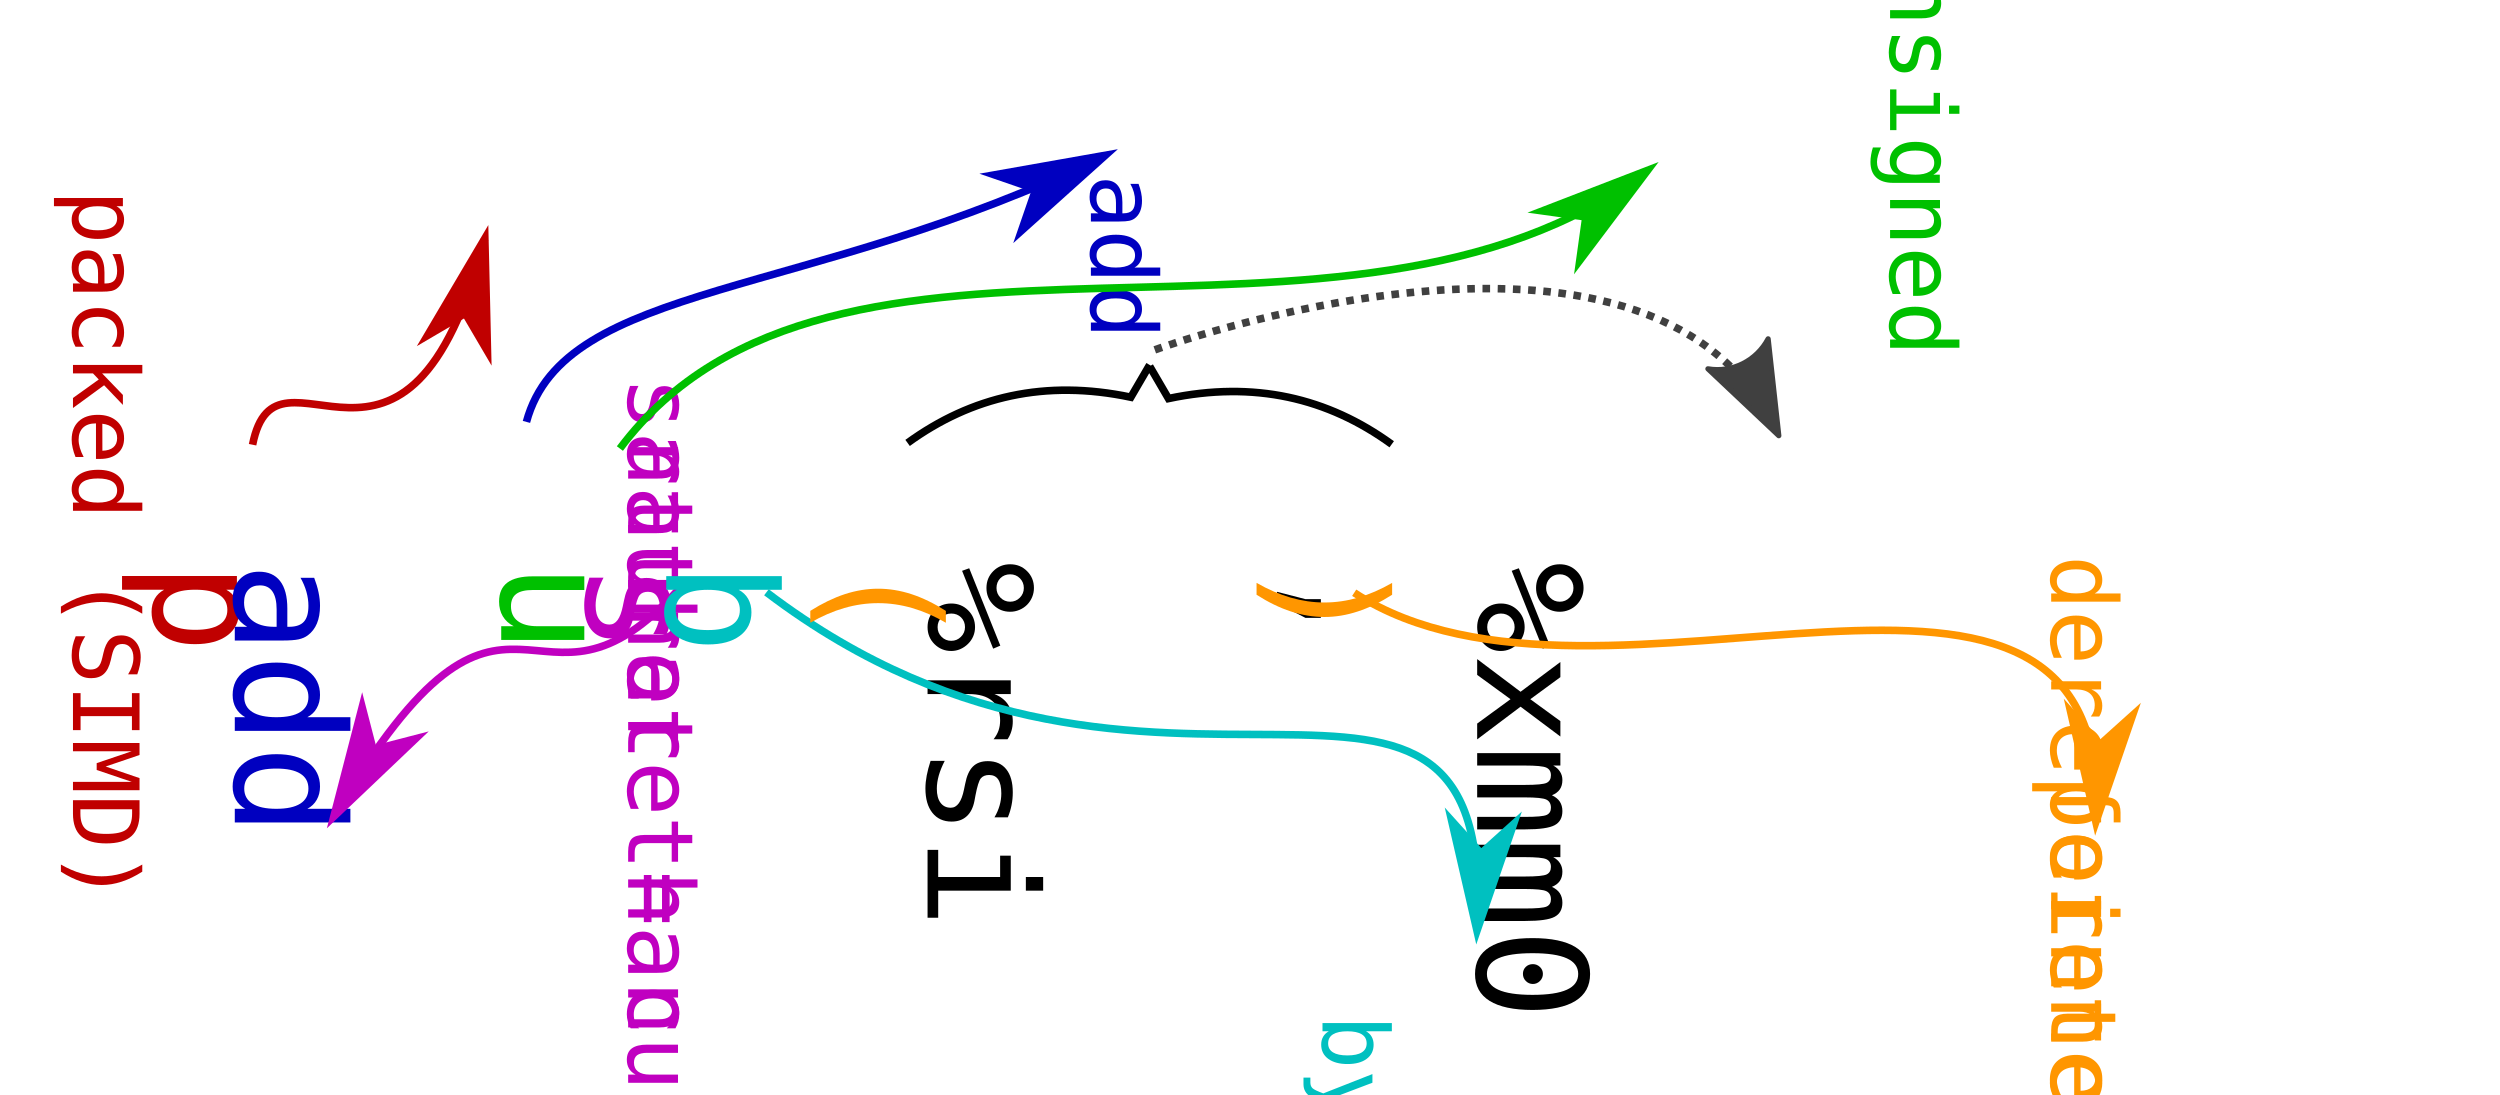
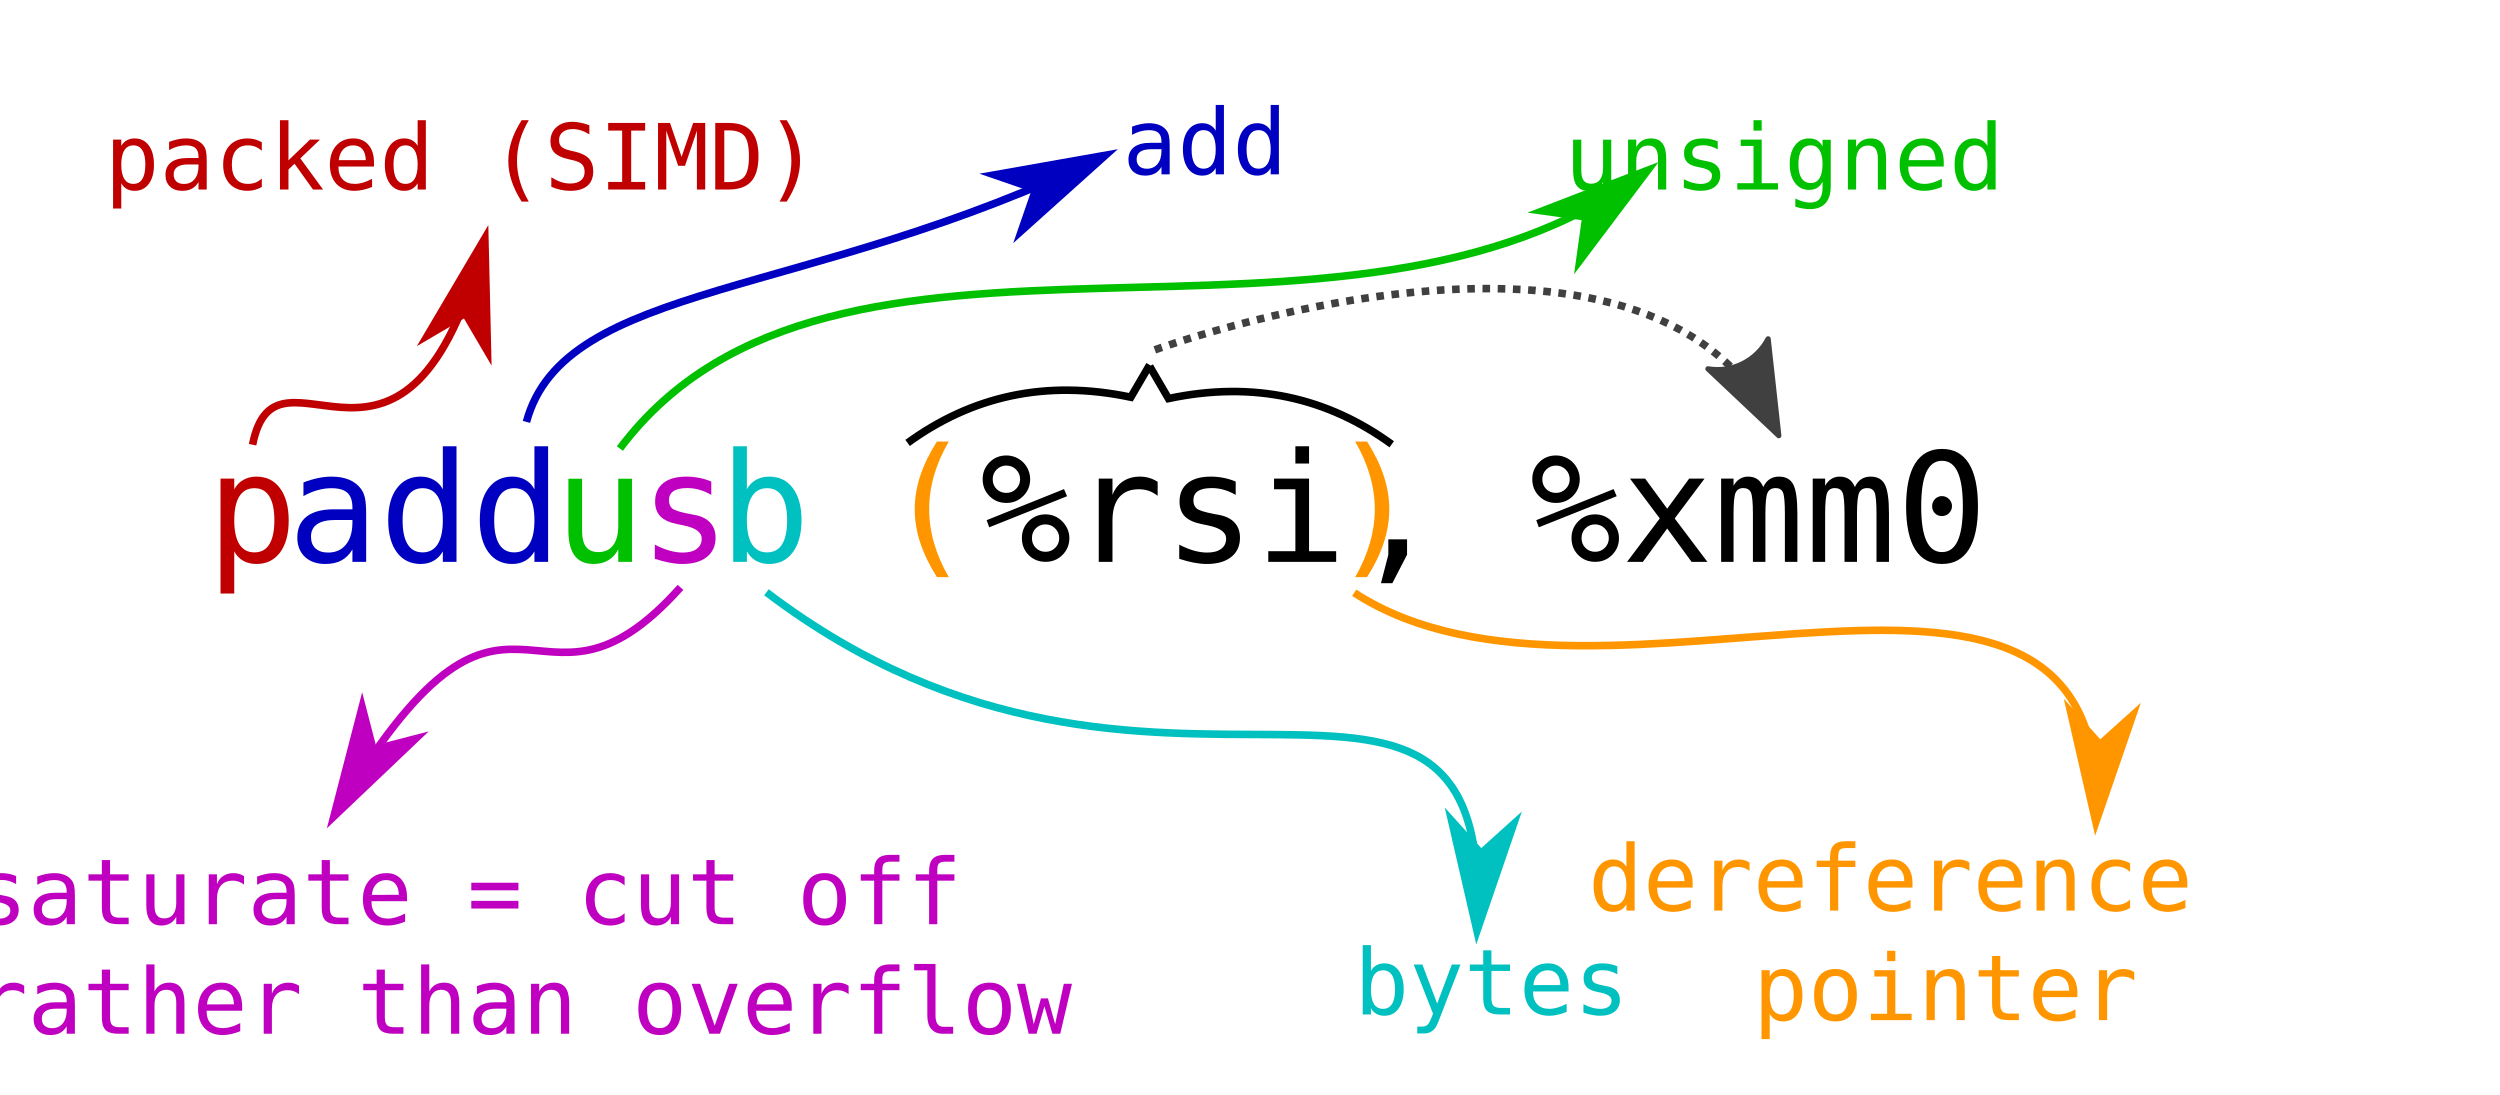
<svg xmlns="http://www.w3.org/2000/svg" width="657.265" height="287.711" id="svg5244" version="1.1">
  <defs id="defs5246">
    <marker style="overflow:visible" id="Arrow2Lend" refX="0" refY="0" orient="auto">
      <path transform="matrix(-1.1,0,0,-1.1,-1.1,0)" d="M 8.719,4.034 -2.207,0.016 8.719,-4.002 c -1.745,2.372 -1.735,5.617 -6e-7,8.035 z" style="fill-rule:evenodd;stroke-width:0.625;stroke-linejoin:round" id="path6253" />
    </marker>
    <marker style="overflow:visible" id="DotM" refX="0" refY="0" orient="auto">
      <path transform="matrix(0.4,0,0,0.4,2.96,0.4)" style="fill-rule:evenodd;stroke:#000000;stroke-width:1pt" d="m -2.5,-1 c 0,2.76 -2.24,5 -5,5 -2.76,0 -5,-2.24 -5,-5 0,-2.76 2.24,-5 5,-5 2.76,0 5,2.24 5,5 z" id="path6296" />
    </marker>
    <marker orient="auto" refY="0" refX="0" id="Arrow1Lstart" style="overflow:visible">
      <path id="path6232" d="M 0,0 5,-5 -12.5,0 5,5 0,0 z" style="fill-rule:evenodd;stroke:#000000;stroke-width:1pt" transform="matrix(0.8,0,0,0.8,10,0)" />
    </marker>
    <marker orient="auto" refY="0" refX="0" id="Arrow1Lend" style="overflow:visible">
      <path id="path6235" d="M 0,0 5,-5 -12.5,0 5,5 0,0 z" style="fill-rule:evenodd;stroke:#000000;stroke-width:1pt" transform="matrix(-0.8,0,0,-0.8,-10,0)" />
    </marker>
    <marker orient="auto" refY="0" refX="0" id="Arrow1Lend-9" style="overflow:visible">
      <path id="path6235-9" d="M 0,0 5,-5 -12.5,0 5,5 0,0 z" style="fill-rule:evenodd;stroke:#000000;stroke-width:1pt" transform="matrix(-0.8,0,0,-0.8,-10,0)" />
    </marker>
    <marker orient="auto" refY="0" refX="0" id="Arrow1Lstartv" style="overflow:visible">
      <path id="path7899" d="M 0,0 5,-5 -12.5,0 5,5 0,0 z" style="fill:#c00000;fill-rule:evenodd;stroke:#c00000;stroke-width:1pt" transform="matrix(0.8,0,0,0.8,10,0)" />
    </marker>
    <marker orient="auto" refY="0" refX="0" id="Arrow1Lstartv-4" style="overflow:visible">
      <path id="path7899-5" d="M 0,0 5,-5 -12.5,0 5,5 0,0 z" style="fill:#c00000;fill-rule:evenodd;stroke:#c00000;stroke-width:1pt" transform="matrix(0.8,0,0,0.8,10,0)" />
    </marker>
    <marker orient="auto" refY="0" refX="0" id="Arrow1LstartvB" style="overflow:visible">
      <path id="path8030" d="M 0,0 5,-5 -12.5,0 5,5 0,0 z" style="fill:#0000c0;fill-rule:evenodd;stroke:#0000c0;stroke-width:1pt" transform="matrix(0.8,0,0,0.8,10,0)" />
    </marker>
    <marker orient="auto" refY="0" refX="0" id="Arrow1LstartvB-1" style="overflow:visible">
      <path id="path8030-0" d="M 0,0 5,-5 -12.5,0 5,5 0,0 z" style="fill:#0000c0;fill-rule:evenodd;stroke:#0000c0;stroke-width:1pt" transform="matrix(0.8,0,0,0.8,10,0)" />
    </marker>
    <marker orient="auto" refY="0" refX="0" id="Arrow1LstartvBF" style="overflow:visible">
      <path id="path8172" d="M 0,0 5,-5 -12.5,0 5,5 0,0 z" style="fill:#00c000;fill-rule:evenodd;stroke:#00c000;stroke-width:1pt" transform="matrix(0.8,0,0,0.8,10,0)" />
    </marker>
    <marker orient="auto" refY="0" refX="0" id="Arrow1Lstartv-1" style="overflow:visible">
      <path id="path7899-2" d="M 0,0 5,-5 -12.5,0 5,5 0,0 z" style="fill:#c00000;fill-rule:evenodd;stroke:#c00000;stroke-width:1pt" transform="matrix(0.8,0,0,0.8,10,0)" />
    </marker>
    <marker orient="auto" refY="0" refX="0" id="Arrow1LstartvH" style="overflow:visible">
      <path id="path8935" d="M 0,0 5,-5 -12.5,0 5,5 0,0 z" style="fill:#c000c0;fill-rule:evenodd;stroke:#c000c0;stroke-width:1pt" transform="matrix(0.8,0,0,0.8,10,0)" />
    </marker>
    <marker orient="auto" refY="0" refX="0" id="Arrow1LstartvH-9" style="overflow:visible">
      <path id="path8935-2" d="M 0,0 5,-5 -12.5,0 5,5 0,0 z" style="fill:#c000c0;fill-rule:evenodd;stroke:#c000c0;stroke-width:1pt" transform="matrix(0.8,0,0,0.8,10,0)" />
    </marker>
    <marker orient="auto" refY="0" refX="0" id="Arrow1LstartvHm" style="overflow:visible">
      <path id="path9102" d="M 0,0 5,-5 -12.5,0 5,5 0,0 z" style="fill:#000000;fill-rule:evenodd;stroke:#000000;stroke-width:1pt" transform="matrix(0.8,0,0,0.8,10,0)" />
    </marker>
    <marker style="overflow:visible" id="Arrow1LstartvH-3" refX="0" refY="0" orient="auto">
      <path transform="matrix(0.8,0,0,0.8,10,0)" style="fill:#c000c0;fill-rule:evenodd;stroke:#c000c0;stroke-width:1pt" d="M 0,0 5,-5 -12.5,0 5,5 0,0 z" id="path8935-1" />
    </marker>
    <marker orient="auto" refY="0" refX="0" id="Arrow1LstartvHh" style="overflow:visible">
      <path id="path9267" d="M 0,0 5,-5 -12.5,0 5,5 0,0 z" style="fill:#ff9600;fill-rule:evenodd;stroke:#ff9600;stroke-width:1pt" transform="matrix(0.8,0,0,0.8,10,0)" />
    </marker>
    <marker style="overflow:visible" id="Arrow2Lendg" refX="0" refY="0" orient="auto">
      <path transform="matrix(-1.1,0,0,-1.1,-1.1,0)" d="M 8.719,4.034 -2.207,0.016 8.719,-4.002 c -1.745,2.372 -1.735,5.617 -6e-7,8.035 z" style="fill:#404040;fill-rule:evenodd;stroke:#404040;stroke-width:0.625;stroke-linejoin:round" id="path9428" />
    </marker>
    <marker orient="auto" refY="0" refX="0" id="Arrow1LstartvH-2" style="overflow:visible">
      <path id="path8935-8" d="M 0,0 5,-5 -12.5,0 5,5 0,0 z" style="fill:#c000c0;fill-rule:evenodd;stroke:#c000c0;stroke-width:1pt" transform="matrix(0.8,0,0,0.8,10,0)" />
    </marker>
    <marker orient="auto" refY="0" refX="0" id="Arrow1Lend-2" style="overflow:visible">
      <path id="path6235-2" d="M 0,0 5,-5 -12.5,0 5,5 0,0 z" style="fill-rule:evenodd;stroke:#000000;stroke-width:1pt" transform="matrix(-0.8,0,0,-0.8,-10,0)" />
    </marker>
    <marker orient="auto" refY="0" refX="0" id="Arrow1LstartvH-5" style="overflow:visible">
      <path id="path8935-6" d="M 0,0 5,-5 -12.5,0 5,5 0,0 z" style="fill:#c000c0;fill-rule:evenodd;stroke:#c000c0;stroke-width:1pt" transform="matrix(0.8,0,0,0.8,10,0)" />
    </marker>
    <marker orient="auto" refY="0" refX="0" id="Arrow1LstartvHw" style="overflow:visible">
      <path id="path11981" d="M 0,0 5,-5 -12.5,0 5,5 0,0 z" style="stroke-width:1pt;stroke:#00ffff;fill-rule:evenodd;fill:#00ffff" transform="matrix(0.8,0,0,0.8,10,0)" />
    </marker>
    <marker orient="auto" refY="0" refX="0" id="Arrow1LstartvHw0" style="overflow:visible">
      <path id="path12144" d="M 0,0 5,-5 -12.5,0 5,5 0,0 z" style="stroke:#00c0c0;stroke-width:1pt;fill:#00c0c0;fill-rule:evenodd" transform="matrix(0.8,0,0,0.8,10,0)" />
    </marker>
    <marker orient="auto" refY="0" refX="0" id="Arrow1LstartvH-7" style="overflow:visible">
      <path id="path8935-9" d="M 0,0 5,-5 -12.5,0 5,5 0,0 z" style="fill:#c000c0;fill-rule:evenodd;stroke:#c000c0;stroke-width:1pt" transform="matrix(0.8,0,0,0.8,10,0)" />
    </marker>
    <marker orient="auto" refY="0" refX="0" id="Arrow1LstartvHw0-0" style="overflow:visible">
      <path id="path12144-8" d="M 0,0 5,-5 -12.5,0 5,5 0,0 z" style="fill:#00c0c0;fill-rule:evenodd;stroke:#00c0c0;stroke-width:1pt" transform="matrix(0.8,0,0,0.8,10,0)" />
    </marker>
    <marker orient="auto" refY="0" refX="0" id="Arrow1LstartvHw0h" style="overflow:visible">
      <path id="path4963" d="M 0,0 5,-5 -12.5,0 5,5 0,0 z" style="fill-rule:evenodd;stroke:#ff9600;stroke-width:1pt;fill:#ff9600" transform="matrix(0.8,0,0,0.8,10,0)" />
    </marker>
  </defs>
  <g transform="translate(-66.59657,-471.438)" id="layer1">
-     <text xml:space="preserve" style="font-size:40px;font-style:normal;font-variant:normal;font-weight:normal;font-stretch:normal;text-indent:0;text-align:start;text-decoration:none;line-height:120%;letter-spacing:normal;word-spacing:normal;text-transform:none;direction:ltr;block-progression:tb;writing-mode:tb-rl;text-anchor:start;baseline-shift:baseline;color:#0000ff;fill:#000000;fill-opacity:1;fill-rule:nonzero;stroke:none;stroke-width:0.748;marker:none;visibility:visible;display:inline;overflow:visible;enable-background:accumulate;font-family:Andale Mono;-inkscape-font-specification:Andale Mono" x="313.652" y="474.05" id="text5768">
+     <text xml:space="preserve" style="font-size:40px;font-style:normal;font-variant:normal;font-weight:normal;font-stretch:normal;text-indent:0;text-align:start;text-decoration:none;line-height:120%;letter-spacing:normal;word-spacing:normal;text-transform:none;direction:ltr;block-progression:tb;writing-mode:lr-tb;text-anchor:start;baseline-shift:baseline;color:#0000ff;fill:#000000;fill-opacity:1;fill-rule:nonzero;stroke:none;stroke-width:0.748;marker:none;visibility:visible;display:inline;overflow:visible;enable-background:accumulate;font-family:Andale Mono;-inkscape-font-specification:Andale Mono" x="313.652" y="474.05" id="text5768">
      <tspan id="tspan5770" x="313.652" y="474.05" />
    </text>
-     <text xml:space="preserve" style="font-size:40px;font-style:normal;font-variant:normal;font-weight:normal;font-stretch:normal;text-indent:0;text-align:start;text-decoration:none;line-height:120%;letter-spacing:normal;word-spacing:normal;text-transform:none;direction:ltr;block-progression:tb;writing-mode:tb-rl;text-anchor:start;baseline-shift:baseline;color:#0000ff;fill:#c00000;fill-opacity:1;fill-rule:nonzero;stroke:none;stroke-width:0.748;marker:none;visibility:visible;display:inline;overflow:visible;enable-background:accumulate;font-family:Andale Mono;-inkscape-font-specification:Andale Mono" x="120.855" y="619.149" id="text5774">
+     <text xml:space="preserve" style="font-size:40px;font-style:normal;font-variant:normal;font-weight:normal;font-stretch:normal;text-indent:0;text-align:start;text-decoration:none;line-height:120%;letter-spacing:normal;word-spacing:normal;text-transform:none;direction:ltr;block-progression:tb;writing-mode:lr-tb;text-anchor:start;baseline-shift:baseline;color:#0000ff;fill:#c00000;fill-opacity:1;fill-rule:nonzero;stroke:none;stroke-width:0.748;marker:none;visibility:visible;display:inline;overflow:visible;enable-background:accumulate;font-family:Andale Mono;-inkscape-font-specification:Andale Mono" x="120.855" y="619.149" id="text5774">
      <tspan id="tspan5776" x="120.855" y="619.149">p</tspan>
    </text>
-     <text xml:space="preserve" style="font-size:40px;font-style:normal;font-variant:normal;font-weight:normal;font-stretch:normal;text-indent:0;text-align:start;text-decoration:none;line-height:120%;letter-spacing:normal;word-spacing:normal;text-transform:none;direction:ltr;block-progression:tb;writing-mode:tb-rl;text-anchor:start;baseline-shift:baseline;color:#0000ff;fill:#0000c0;fill-opacity:1;fill-rule:nonzero;stroke:none;stroke-width:0.748;marker:none;visibility:visible;display:inline;overflow:visible;enable-background:accumulate;font-family:Andale Mono;-inkscape-font-specification:Andale Mono" x="142.172" y="619.149" id="text5778">
+     <text xml:space="preserve" style="font-size:40px;font-style:normal;font-variant:normal;font-weight:normal;font-stretch:normal;text-indent:0;text-align:start;text-decoration:none;line-height:120%;letter-spacing:normal;word-spacing:normal;text-transform:none;direction:ltr;block-progression:tb;writing-mode:lr-tb;text-anchor:start;baseline-shift:baseline;color:#0000ff;fill:#0000c0;fill-opacity:1;fill-rule:nonzero;stroke:none;stroke-width:0.748;marker:none;visibility:visible;display:inline;overflow:visible;enable-background:accumulate;font-family:Andale Mono;-inkscape-font-specification:Andale Mono" x="142.172" y="619.149" id="text5778">
      <tspan id="tspan5780" x="142.172" y="619.149">add</tspan>
    </text>
-     <text xml:space="preserve" style="font-size:40px;font-style:normal;font-variant:normal;font-weight:normal;font-stretch:normal;text-indent:0;text-align:start;text-decoration:none;line-height:120%;letter-spacing:normal;word-spacing:normal;text-transform:none;direction:ltr;block-progression:tb;writing-mode:tb-rl;text-anchor:start;baseline-shift:baseline;color:#0000ff;fill:#00c000;fill-opacity:1;fill-rule:nonzero;stroke:none;stroke-width:0.748;marker:none;visibility:visible;display:inline;overflow:visible;enable-background:accumulate;font-family:Andale Mono;-inkscape-font-specification:Andale Mono" x="212.218" y="619.149" id="text5786">
+     <text xml:space="preserve" style="font-size:40px;font-style:normal;font-variant:normal;font-weight:normal;font-stretch:normal;text-indent:0;text-align:start;text-decoration:none;line-height:120%;letter-spacing:normal;word-spacing:normal;text-transform:none;direction:ltr;block-progression:tb;writing-mode:lr-tb;text-anchor:start;baseline-shift:baseline;color:#0000ff;fill:#00c000;fill-opacity:1;fill-rule:nonzero;stroke:none;stroke-width:0.748;marker:none;visibility:visible;display:inline;overflow:visible;enable-background:accumulate;font-family:Andale Mono;-inkscape-font-specification:Andale Mono" x="212.218" y="619.149" id="text5786">
      <tspan id="tspan5788" x="212.218" y="619.149">u</tspan>
    </text>
-     <text xml:space="preserve" style="font-size:40px;font-style:normal;font-variant:normal;font-weight:normal;font-stretch:normal;text-indent:0;text-align:start;text-decoration:none;line-height:120%;letter-spacing:normal;word-spacing:normal;text-transform:none;direction:ltr;block-progression:tb;writing-mode:tb-rl;text-anchor:start;baseline-shift:baseline;color:#0000ff;fill:#000000;fill-opacity:1;fill-rule:nonzero;stroke:none;stroke-width:0.748;marker:none;visibility:visible;display:inline;overflow:visible;enable-background:accumulate;font-family:Andale Mono;-inkscape-font-specification:Andale Mono" x="324.304" y="619.149" id="text5794">
+     <text xml:space="preserve" style="font-size:40px;font-style:normal;font-variant:normal;font-weight:normal;font-stretch:normal;text-indent:0;text-align:start;text-decoration:none;line-height:120%;letter-spacing:normal;word-spacing:normal;text-transform:none;direction:ltr;block-progression:tb;writing-mode:lr-tb;text-anchor:start;baseline-shift:baseline;color:#0000ff;fill:#000000;fill-opacity:1;fill-rule:nonzero;stroke:none;stroke-width:0.748;marker:none;visibility:visible;display:inline;overflow:visible;enable-background:accumulate;font-family:Andale Mono;-inkscape-font-specification:Andale Mono" x="324.304" y="619.149" id="text5794">
      <tspan id="tspan5796" x="324.304" y="619.149">%rsi</tspan>
    </text>
-     <text xml:space="preserve" style="font-size:40px;font-style:normal;font-variant:normal;font-weight:normal;font-stretch:normal;text-indent:0;text-align:start;text-decoration:none;line-height:120%;letter-spacing:normal;word-spacing:normal;text-transform:none;direction:ltr;block-progression:tb;writing-mode:tb-rl;text-anchor:start;baseline-shift:baseline;color:#0000ff;fill:#000000;fill-opacity:1;fill-rule:nonzero;stroke:none;stroke-width:0.748;marker:none;visibility:visible;display:inline;overflow:visible;enable-background:accumulate;font-family:Andale Mono;-inkscape-font-specification:Andale Mono" x="421.786" y="619.149" id="text5802">
+     <text xml:space="preserve" style="font-size:40px;font-style:normal;font-variant:normal;font-weight:normal;font-stretch:normal;text-indent:0;text-align:start;text-decoration:none;line-height:120%;letter-spacing:normal;word-spacing:normal;text-transform:none;direction:ltr;block-progression:tb;writing-mode:lr-tb;text-anchor:start;baseline-shift:baseline;color:#0000ff;fill:#000000;fill-opacity:1;fill-rule:nonzero;stroke:none;stroke-width:0.748;marker:none;visibility:visible;display:inline;overflow:visible;enable-background:accumulate;font-family:Andale Mono;-inkscape-font-specification:Andale Mono" x="421.786" y="619.149" id="text5802">
      <tspan id="tspan5804" x="421.786" y="619.149">,</tspan>
    </text>
-     <text xml:space="preserve" style="font-size:40px;font-style:normal;font-variant:normal;font-weight:normal;font-stretch:normal;text-indent:0;text-align:start;text-decoration:none;line-height:120%;letter-spacing:normal;word-spacing:normal;text-transform:none;direction:ltr;block-progression:tb;writing-mode:tb-rl;text-anchor:start;baseline-shift:baseline;color:#0000ff;fill:#000000;fill-opacity:1;fill-rule:nonzero;stroke:none;stroke-width:0.748;marker:none;visibility:visible;display:inline;overflow:visible;enable-background:accumulate;font-family:Andale Mono;-inkscape-font-specification:Andale Mono" x="468.799" y="619.149" id="text5806">
-       <tspan id="tspan5808" x="468.799" y="619.149" style="font-size:40px;font-style:normal;font-variant:normal;font-weight:normal;font-stretch:normal;text-indent:0;text-align:start;text-decoration:none;line-height:120%;letter-spacing:normal;word-spacing:normal;text-transform:none;direction:ltr;block-progression:tb;writing-mode:tb-rl;text-anchor:start;baseline-shift:baseline;color:#0000ff;fill:#000000;fill-opacity:1;fill-rule:nonzero;stroke:none;stroke-width:0.748;marker:none;visibility:visible;display:inline;overflow:visible;enable-background:accumulate;font-family:Andale Mono;-inkscape-font-specification:Andale Mono">%xmm0</tspan>
+     <text xml:space="preserve" style="font-size:40px;font-style:normal;font-variant:normal;font-weight:normal;font-stretch:normal;text-indent:0;text-align:start;text-decoration:none;line-height:120%;letter-spacing:normal;word-spacing:normal;text-transform:none;direction:ltr;block-progression:tb;writing-mode:lr-tb;text-anchor:start;baseline-shift:baseline;color:#0000ff;fill:#000000;fill-opacity:1;fill-rule:nonzero;stroke:none;stroke-width:0.748;marker:none;visibility:visible;display:inline;overflow:visible;enable-background:accumulate;font-family:Andale Mono;-inkscape-font-specification:Andale Mono" x="468.799" y="619.149" id="text5806">
+       <tspan id="tspan5808" x="468.799" y="619.149" style="font-size:40px;font-style:normal;font-variant:normal;font-weight:normal;font-stretch:normal;text-indent:0;text-align:start;text-decoration:none;line-height:120%;letter-spacing:normal;word-spacing:normal;text-transform:none;direction:ltr;block-progression:tb;writing-mode:lr-tb;text-anchor:start;baseline-shift:baseline;color:#0000ff;fill:#000000;fill-opacity:1;fill-rule:nonzero;stroke:none;stroke-width:0.748;marker:none;visibility:visible;display:inline;overflow:visible;enable-background:accumulate;font-family:Andale Mono;-inkscape-font-specification:Andale Mono">%xmm0</tspan>
    </text>
-     <text xml:space="preserve" style="font-size:24px;font-style:normal;font-variant:normal;font-weight:normal;font-stretch:normal;text-indent:0;text-align:start;text-decoration:none;line-height:120%;letter-spacing:normal;word-spacing:normal;text-transform:none;direction:ltr;block-progression:tb;writing-mode:tb-rl;text-anchor:start;baseline-shift:baseline;color:#0000ff;fill:#c00000;fill-opacity:1;fill-rule:nonzero;stroke:none;stroke-width:0.748;marker:none;visibility:visible;display:inline;overflow:visible;enable-background:accumulate;font-family:Andale Mono;-inkscape-font-specification:Andale Mono" x="94.09" y="521.266" id="text5846">
+     <text xml:space="preserve" style="font-size:24px;font-style:normal;font-variant:normal;font-weight:normal;font-stretch:normal;text-indent:0;text-align:start;text-decoration:none;line-height:120%;letter-spacing:normal;word-spacing:normal;text-transform:none;direction:ltr;block-progression:tb;writing-mode:lr-tb;text-anchor:start;baseline-shift:baseline;color:#0000ff;fill:#c00000;fill-opacity:1;fill-rule:nonzero;stroke:none;stroke-width:0.748;marker:none;visibility:visible;display:inline;overflow:visible;enable-background:accumulate;font-family:Andale Mono;-inkscape-font-specification:Andale Mono" x="94.09" y="521.266" id="text5846">
      <tspan id="tspan5848" x="94.09" y="521.266">packed (SIMD)</tspan>
    </text>
-     <text xml:space="preserve" style="font-size:24px;font-style:normal;font-variant:normal;font-weight:normal;font-stretch:normal;text-indent:0;text-align:start;text-decoration:none;line-height:120%;letter-spacing:normal;word-spacing:normal;text-transform:none;direction:ltr;block-progression:tb;writing-mode:tb-rl;text-anchor:start;baseline-shift:baseline;color:#0000ff;fill:#0000c0;fill-opacity:1;fill-rule:nonzero;stroke:none;stroke-width:0.748;marker:none;visibility:visible;display:inline;overflow:visible;enable-background:accumulate;font-family:Andale Mono;-inkscape-font-specification:Andale Mono" x="361.708" y="517.266" id="text5910">
+     <text xml:space="preserve" style="font-size:24px;font-style:normal;font-variant:normal;font-weight:normal;font-stretch:normal;text-indent:0;text-align:start;text-decoration:none;line-height:120%;letter-spacing:normal;word-spacing:normal;text-transform:none;direction:ltr;block-progression:tb;writing-mode:lr-tb;text-anchor:start;baseline-shift:baseline;color:#0000ff;fill:#0000c0;fill-opacity:1;fill-rule:nonzero;stroke:none;stroke-width:0.748;marker:none;visibility:visible;display:inline;overflow:visible;enable-background:accumulate;font-family:Andale Mono;-inkscape-font-specification:Andale Mono" x="361.708" y="517.266" id="text5910">
      <tspan id="tspan5912" x="361.708" y="517.266">add</tspan>
    </text>
-     <text xml:space="preserve" style="font-size:24px;font-style:normal;font-variant:normal;font-weight:normal;font-stretch:normal;text-indent:0;text-align:center;text-decoration:none;line-height:120%;letter-spacing:normal;word-spacing:normal;text-transform:none;direction:ltr;block-progression:tb;writing-mode:tb-rl;text-anchor:middle;baseline-shift:baseline;color:#0000ff;fill:#00c000;fill-opacity:1;fill-rule:nonzero;stroke:none;stroke-width:0.748;marker:none;visibility:visible;display:inline;overflow:visible;enable-background:accumulate;font-family:Andale Mono;-inkscape-font-specification:Andale Mono" x="571.815" y="521.266" id="text5933">
+     <text xml:space="preserve" style="font-size:24px;font-style:normal;font-variant:normal;font-weight:normal;font-stretch:normal;text-indent:0;text-align:center;text-decoration:none;line-height:120%;letter-spacing:normal;word-spacing:normal;text-transform:none;direction:ltr;block-progression:tb;writing-mode:lr-tb;text-anchor:middle;baseline-shift:baseline;color:#0000ff;fill:#00c000;fill-opacity:1;fill-rule:nonzero;stroke:none;stroke-width:0.748;marker:none;visibility:visible;display:inline;overflow:visible;enable-background:accumulate;font-family:Andale Mono;-inkscape-font-specification:Andale Mono" x="571.815" y="521.266" id="text5933">
      <tspan x="571.815" y="521.266" id="tspan5977">unsigned</tspan>
    </text>
-     <text xml:space="preserve" style="font-size:24px;font-style:normal;font-variant:normal;font-weight:normal;font-stretch:normal;text-indent:0;text-align:center;text-decoration:none;line-height:120%;letter-spacing:normal;word-spacing:normal;text-transform:none;direction:ltr;block-progression:tb;writing-mode:tb-rl;text-anchor:middle;baseline-shift:baseline;color:#0000ff;fill:#c000c0;fill-opacity:1;fill-rule:nonzero;stroke:none;stroke-width:0.748;marker:none;visibility:visible;display:inline;overflow:visible;enable-background:accumulate;font-family:Andale Mono;-inkscape-font-specification:Andale Mono" x="240.046" y="714.42" id="text5960">
+     <text xml:space="preserve" style="font-size:24px;font-style:normal;font-variant:normal;font-weight:normal;font-stretch:normal;text-indent:0;text-align:center;text-decoration:none;line-height:120%;letter-spacing:normal;word-spacing:normal;text-transform:none;direction:ltr;block-progression:tb;writing-mode:lr-tb;text-anchor:middle;baseline-shift:baseline;color:#0000ff;fill:#c000c0;fill-opacity:1;fill-rule:nonzero;stroke:none;stroke-width:0.748;marker:none;visibility:visible;display:inline;overflow:visible;enable-background:accumulate;font-family:Andale Mono;-inkscape-font-specification:Andale Mono" x="240.046" y="714.42" id="text5960">
      <tspan id="tspan12292" x="240.046" y="714.42">saturate = cut off</tspan>
      <tspan id="tspan12296" x="240.046" y="743.22">rather than overflow</tspan>
    </text>
    <path style="fill:none;stroke:#404040;stroke-width:2;stroke-linecap:butt;stroke-linejoin:miter;stroke-miterlimit:4;stroke-opacity:1;stroke-dasharray:2, 2;stroke-dashoffset:0;marker-start:none;marker-end:url(#Arrow2Lendg)" d="m 370.2,563.418 c 0,0 129.22,-47.296 162.837,20.203" id="path6046" />
    <path id="path6672-3" style="color:#000000;fill:none;stroke:#000000;stroke-width:2;stroke-linecap:butt;stroke-linejoin:miter;stroke-miterlimit:4;stroke-opacity:1;stroke-dasharray:none;stroke-dashoffset:0;marker:none;visibility:visible;display:inline;overflow:visible;enable-background:accumulate" d="m 432.486,588.24 c -16.825,-12.222 -36.209,-16.766 -58.69,-12.021 l -4.95,-8.485 m -63.64,20.153 c 16.825,-12.222 36.209,-16.766 58.69,-12.021 l 4.95,-8.485" />
    <path style="fill:none;stroke:#c00000;stroke-width:2;stroke-linecap:butt;stroke-linejoin:miter;stroke-miterlimit:4;stroke-opacity:1;stroke-dasharray:none;marker-start:url(#Arrow1Lstartv)" d="m 194,534.362 c -20.333,78 -54.667,22 -61,54" id="path6930" />
    <path id="path7991" d="m 357,512.362 c -78,38 -142,33 -152,70" style="color:#000000;fill:none;stroke:#0000c0;stroke-width:2;stroke-linecap:butt;stroke-linejoin:miter;stroke-miterlimit:4;stroke-opacity:1;stroke-dasharray:none;stroke-dashoffset:0;marker:none;marker-start:url(#Arrow1LstartvB);visibility:visible;display:inline;overflow:visible;enable-background:accumulate" />
    <path style="color:#000000;fill:none;stroke:#00c000;stroke-width:2;stroke-linecap:butt;stroke-linejoin:miter;stroke-miterlimit:4;stroke-opacity:1;stroke-dasharray:none;stroke-dashoffset:0;marker:none;marker-start:url(#Arrow1LstartvBF);visibility:visible;display:inline;overflow:visible;enable-background:accumulate" d="m 499.569,516.362 c -79,59.667 -214,-1.667 -270,73" id="path8129" />
    <path id="path8873-5" d="m 154.5,685.862 c 47.05,-79.929 52.144,-16.598 91,-60" style="color:#000000;fill:none;stroke:#c000c0;stroke-width:2;stroke-linecap:butt;stroke-linejoin:miter;stroke-miterlimit:4;stroke-opacity:1;stroke-dasharray:none;stroke-dashoffset:0;marker:none;marker-start:url(#Arrow1LstartvH);visibility:visible;display:inline;overflow:visible;enable-background:accumulate" />
-     <text id="text11608" y="619.149" x="234.597" style="font-size:40px;font-style:normal;font-variant:normal;font-weight:normal;font-stretch:normal;text-indent:0;text-align:start;text-decoration:none;line-height:120%;letter-spacing:normal;word-spacing:normal;text-transform:none;direction:ltr;block-progression:tb;writing-mode:tb-rl;text-anchor:start;baseline-shift:baseline;color:#0000ff;fill:#c000c0;fill-opacity:1;fill-rule:nonzero;stroke:none;stroke-width:0.748;marker:none;marker-start:url(#Arrow1LstartvH);marker-end:url(#Arrow1Lend);visibility:visible;display:inline;overflow:visible;enable-background:accumulate;font-family:Andale Mono;-inkscape-font-specification:Andale Mono" xml:space="preserve">
+     <text id="text11608" y="619.149" x="234.597" style="font-size:40px;font-style:normal;font-variant:normal;font-weight:normal;font-stretch:normal;text-indent:0;text-align:start;text-decoration:none;line-height:120%;letter-spacing:normal;word-spacing:normal;text-transform:none;direction:ltr;block-progression:tb;writing-mode:lr-tb;text-anchor:start;baseline-shift:baseline;color:#0000ff;fill:#c000c0;fill-opacity:1;fill-rule:nonzero;stroke:none;stroke-width:0.748;marker:none;marker-start:url(#Arrow1LstartvH);marker-end:url(#Arrow1Lend);visibility:visible;display:inline;overflow:visible;enable-background:accumulate;font-family:Andale Mono;-inkscape-font-specification:Andale Mono" xml:space="preserve">
      <tspan y="619.149" x="234.597" id="tspan11610">s</tspan>
    </text>
-     <text id="text11612" y="619.149" x="255.597" style="font-size:40px;font-style:normal;font-variant:normal;font-weight:normal;font-stretch:normal;text-indent:0;text-align:start;text-decoration:none;line-height:120%;letter-spacing:normal;word-spacing:normal;text-transform:none;direction:ltr;block-progression:tb;writing-mode:tb-rl;text-anchor:start;baseline-shift:baseline;color:#0000ff;fill:#00c0c0;fill-opacity:1;fill-rule:nonzero;stroke:none;stroke-width:0.748;marker:none;marker-start:url(#Arrow1LstartvH);marker-end:url(#Arrow1Lend);visibility:visible;display:inline;overflow:visible;enable-background:accumulate;font-family:Andale Mono;-inkscape-font-specification:Andale Mono" xml:space="preserve">
+     <text id="text11612" y="619.149" x="255.597" style="font-size:40px;font-style:normal;font-variant:normal;font-weight:normal;font-stretch:normal;text-indent:0;text-align:start;text-decoration:none;line-height:120%;letter-spacing:normal;word-spacing:normal;text-transform:none;direction:ltr;block-progression:tb;writing-mode:lr-tb;text-anchor:start;baseline-shift:baseline;color:#0000ff;fill:#00c0c0;fill-opacity:1;fill-rule:nonzero;stroke:none;stroke-width:0.748;marker:none;marker-start:url(#Arrow1LstartvH);marker-end:url(#Arrow1Lend);visibility:visible;display:inline;overflow:visible;enable-background:accumulate;font-family:Andale Mono;-inkscape-font-specification:Andale Mono" xml:space="preserve">
      <tspan y="619.149" x="255.597" id="tspan11614">b</tspan>
    </text>
    <path id="path8873-5-0" d="m 454.917,715.877 c 5.05,-96.929 -83.677,-10.326 -186.821,-88.728" style="color:#0000ff;fill:none;stroke:#00c0c0;stroke-width:2;stroke-linecap:butt;stroke-linejoin:miter;stroke-miterlimit:4;stroke-opacity:1;stroke-dasharray:none;stroke-dashoffset:0;marker:none;marker-start:url(#Arrow1LstartvHw0);visibility:visible;display:inline;overflow:visible;enable-background:accumulate" />
-     <text transform="translate(66.59657,471.438)" id="text12263" y="255.711" x="342" style="font-size:40px;font-style:normal;font-variant:normal;font-weight:normal;font-stretch:normal;text-indent:0;text-align:start;text-decoration:none;line-height:120%;letter-spacing:normal;word-spacing:normal;text-transform:none;direction:ltr;block-progression:tb;writing-mode:tb-rl;text-anchor:start;baseline-shift:baseline;color:#0000ff;fill:#00c0c0;fill-opacity:1;fill-rule:nonzero;stroke:none;stroke-width:0.748;marker:none;marker-start:url(#Arrow1LstartvH);marker-end:url(#Arrow1Lend);visibility:visible;display:inline;overflow:visible;enable-background:accumulate;font-family:Andale Mono;-inkscape-font-specification:Andale Mono" xml:space="preserve">
+     <text transform="translate(66.59657,471.438)" id="text12263" y="255.711" x="342" style="font-size:40px;font-style:normal;font-variant:normal;font-weight:normal;font-stretch:normal;text-indent:0;text-align:start;text-decoration:none;line-height:120%;letter-spacing:normal;word-spacing:normal;text-transform:none;direction:ltr;block-progression:tb;writing-mode:lr-tb;text-anchor:start;baseline-shift:baseline;color:#0000ff;fill:#00c0c0;fill-opacity:1;fill-rule:nonzero;stroke:none;stroke-width:0.748;marker:none;marker-start:url(#Arrow1LstartvH);marker-end:url(#Arrow1Lend);visibility:visible;display:inline;overflow:visible;enable-background:accumulate;font-family:Andale Mono;-inkscape-font-specification:Andale Mono" xml:space="preserve">
      <tspan y="255.711" x="342" id="tspan12265" />
    </text>
-     <text id="text12286" y="738.149" x="422.597" style="font-size:24px;font-style:normal;font-variant:normal;font-weight:normal;font-stretch:normal;text-indent:0;text-align:start;text-decoration:none;line-height:120%;letter-spacing:normal;word-spacing:normal;text-transform:none;direction:ltr;block-progression:tb;writing-mode:tb-rl;text-anchor:start;baseline-shift:baseline;color:#0000ff;fill:#00c0c0;fill-opacity:1;fill-rule:nonzero;stroke:none;stroke-width:0.748;marker:none;marker-start:url(#Arrow1LstartvH);marker-end:url(#Arrow1Lend);visibility:visible;display:inline;overflow:visible;enable-background:accumulate;font-family:Andale Mono;-inkscape-font-specification:Andale Mono" xml:space="preserve">
+     <text id="text12286" y="738.149" x="422.597" style="font-size:24px;font-style:normal;font-variant:normal;font-weight:normal;font-stretch:normal;text-indent:0;text-align:start;text-decoration:none;line-height:120%;letter-spacing:normal;word-spacing:normal;text-transform:none;direction:ltr;block-progression:tb;writing-mode:lr-tb;text-anchor:start;baseline-shift:baseline;color:#0000ff;fill:#00c0c0;fill-opacity:1;fill-rule:nonzero;stroke:none;stroke-width:0.748;marker:none;marker-start:url(#Arrow1LstartvH);marker-end:url(#Arrow1Lend);visibility:visible;display:inline;overflow:visible;enable-background:accumulate;font-family:Andale Mono;-inkscape-font-specification:Andale Mono" xml:space="preserve">
      <tspan y="738.149" x="422.597" id="tspan12288">bytes</tspan>
    </text>
-     <text xml:space="preserve" style="font-size:40px;font-style:normal;font-variant:normal;font-weight:normal;font-stretch:normal;text-indent:0;text-align:start;text-decoration:none;line-height:120%;letter-spacing:normal;word-spacing:normal;text-transform:none;direction:ltr;block-progression:tb;writing-mode:tb-rl;text-anchor:start;baseline-shift:baseline;color:#0000ff;fill:#ff9600;fill-opacity:1;fill-rule:nonzero;stroke:none;stroke-width:0.748;marker:none;visibility:visible;display:inline;overflow:visible;enable-background:accumulate;font-family:Andale Mono;-inkscape-font-specification:Andale Mono" x="298.759" y="617.884" id="text5790">
+     <text xml:space="preserve" style="font-size:40px;font-style:normal;font-variant:normal;font-weight:normal;font-stretch:normal;text-indent:0;text-align:start;text-decoration:none;line-height:120%;letter-spacing:normal;word-spacing:normal;text-transform:none;direction:ltr;block-progression:tb;writing-mode:lr-tb;text-anchor:start;baseline-shift:baseline;color:#0000ff;fill:#ff9600;fill-opacity:1;fill-rule:nonzero;stroke:none;stroke-width:0.748;marker:none;visibility:visible;display:inline;overflow:visible;enable-background:accumulate;font-family:Andale Mono;-inkscape-font-specification:Andale Mono" x="298.759" y="617.884" id="text5790">
      <tspan id="tspan5792" x="298.759" y="617.884">(</tspan>
    </text>
-     <text xml:space="preserve" style="font-size:40px;font-style:normal;font-variant:normal;font-weight:normal;font-stretch:normal;text-indent:0;text-align:start;text-decoration:none;line-height:120%;letter-spacing:normal;word-spacing:normal;text-transform:none;direction:ltr;block-progression:tb;writing-mode:tb-rl;text-anchor:start;baseline-shift:baseline;color:#0000ff;fill:#ff9600;fill-opacity:1;fill-rule:nonzero;stroke:none;stroke-width:0.748;marker:none;visibility:visible;display:inline;overflow:visible;enable-background:accumulate;font-family:Andale Mono;-inkscape-font-specification:Andale Mono;stroke-opacity:1" x="416.081" y="617.884" id="text5798">
+     <text xml:space="preserve" style="font-size:40px;font-style:normal;font-variant:normal;font-weight:normal;font-stretch:normal;text-indent:0;text-align:start;text-decoration:none;line-height:120%;letter-spacing:normal;word-spacing:normal;text-transform:none;direction:ltr;block-progression:tb;writing-mode:lr-tb;text-anchor:start;baseline-shift:baseline;color:#0000ff;fill:#ff9600;fill-opacity:1;fill-rule:nonzero;stroke:none;stroke-width:0.748;marker:none;visibility:visible;display:inline;overflow:visible;enable-background:accumulate;font-family:Andale Mono;-inkscape-font-specification:Andale Mono;stroke-opacity:1" x="416.081" y="617.884" id="text5798">
      <tspan id="tspan5800" x="416.081" y="617.884">)</tspan>
    </text>
-     <text xml:space="preserve" style="font-size:24px;font-style:normal;font-variant:normal;font-weight:normal;font-stretch:normal;text-indent:0;text-align:center;text-decoration:none;line-height:120%;letter-spacing:normal;word-spacing:normal;text-transform:none;direction:ltr;block-progression:tb;writing-mode:tb-rl;text-anchor:middle;baseline-shift:baseline;color:#0000ff;fill:#ff9600;fill-opacity:1;fill-rule:nonzero;stroke:none;stroke-width:0.748;marker:none;visibility:visible;display:inline;overflow:visible;enable-background:accumulate;font-family:Andale Mono;-inkscape-font-specification:Andale Mono" x="614.171" y="710.833" id="text5960-9">
+     <text xml:space="preserve" style="font-size:24px;font-style:normal;font-variant:normal;font-weight:normal;font-stretch:normal;text-indent:0;text-align:center;text-decoration:none;line-height:120%;letter-spacing:normal;word-spacing:normal;text-transform:none;direction:ltr;block-progression:tb;writing-mode:lr-tb;text-anchor:middle;baseline-shift:baseline;color:#0000ff;fill:#ff9600;fill-opacity:1;fill-rule:nonzero;stroke:none;stroke-width:0.748;marker:none;visibility:visible;display:inline;overflow:visible;enable-background:accumulate;font-family:Andale Mono;-inkscape-font-specification:Andale Mono" x="614.171" y="710.833" id="text5960-9">
      <tspan x="614.171" y="710.833" id="tspan5964">dereference</tspan>
      <tspan x="614.171" y="739.633" id="tspan5968">pointer</tspan>
    </text>
    <path id="path8873-5-2" d="m 617.625,687.275 c 5.05,-94.929 -129.856,-17.598 -195,-60" style="color:#0000ff;fill:none;stroke:#ff9600;stroke-width:2;stroke-linecap:butt;stroke-linejoin:miter;stroke-miterlimit:4;stroke-opacity:1;stroke-dasharray:none;stroke-dashoffset:0;marker:none;marker-start:url(#Arrow1LstartvHw0h);visibility:visible;display:inline;overflow:visible;enable-background:accumulate" />
    <flowRoot style="fill:#9da1c9;stroke:none;stroke-opacity:1;-inkscape-font-specification:Andale Mono;font-family:Andale Mono;font-weight:normal;font-style:normal;font-stretch:normal;font-variant:normal;font-size:18.7px;text-anchor:start;text-align:start;writing-mode:tb;line-height:120%;text-indent:0;text-decoration:none;letter-spacing:normal;word-spacing:normal;text-transform:none;direction:ltr;block-progression:tb;opacity:1;color:#000000;fill-opacity:0.753;fill-rule:nonzero;stroke-width:1.985;stroke-linecap:butt;stroke-linejoin:miter;marker:none;marker-start:none;marker-mid:none;marker-end:none;stroke-miterlimit:10;stroke-dasharray:none;stroke-dashoffset:0;visibility:visible;display:inline;overflow:visible;enable-background:accumulate;baseline-shift:baseline" id="flowRoot3903" xml:space="preserve">
      <flowRegion id="flowRegion3905">
        <rect y="220.711" x="531" height="44" width="75" id="rect3907" />
      </flowRegion>
      <flowPara id="flowPara3909" />
    </flowRoot>
  </g>
</svg>
